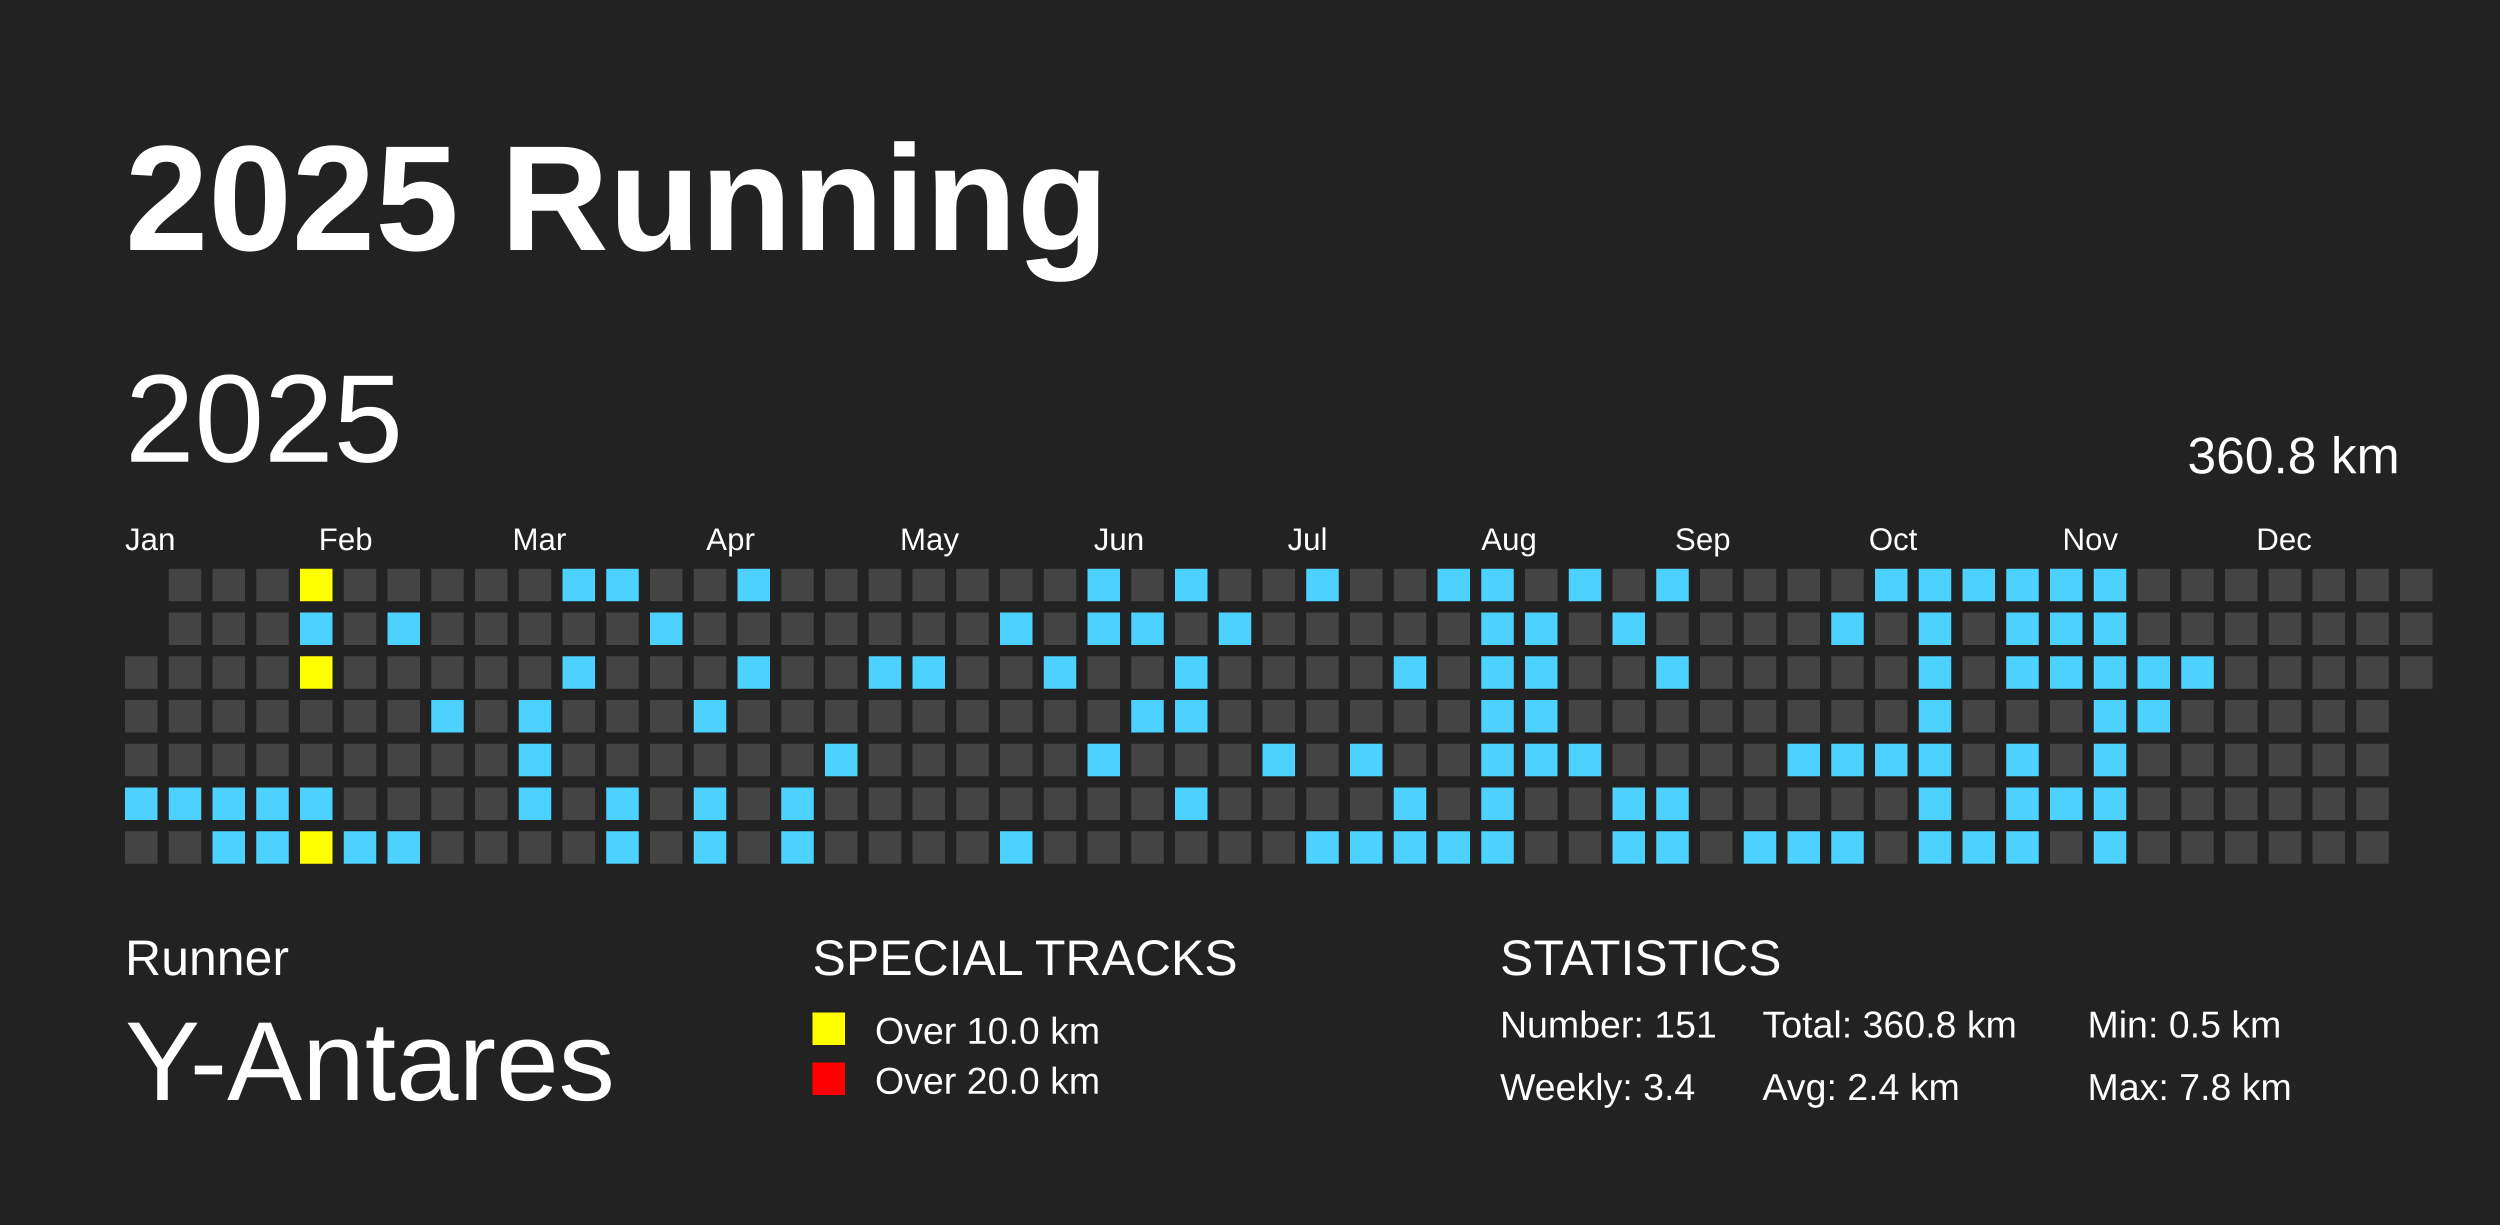
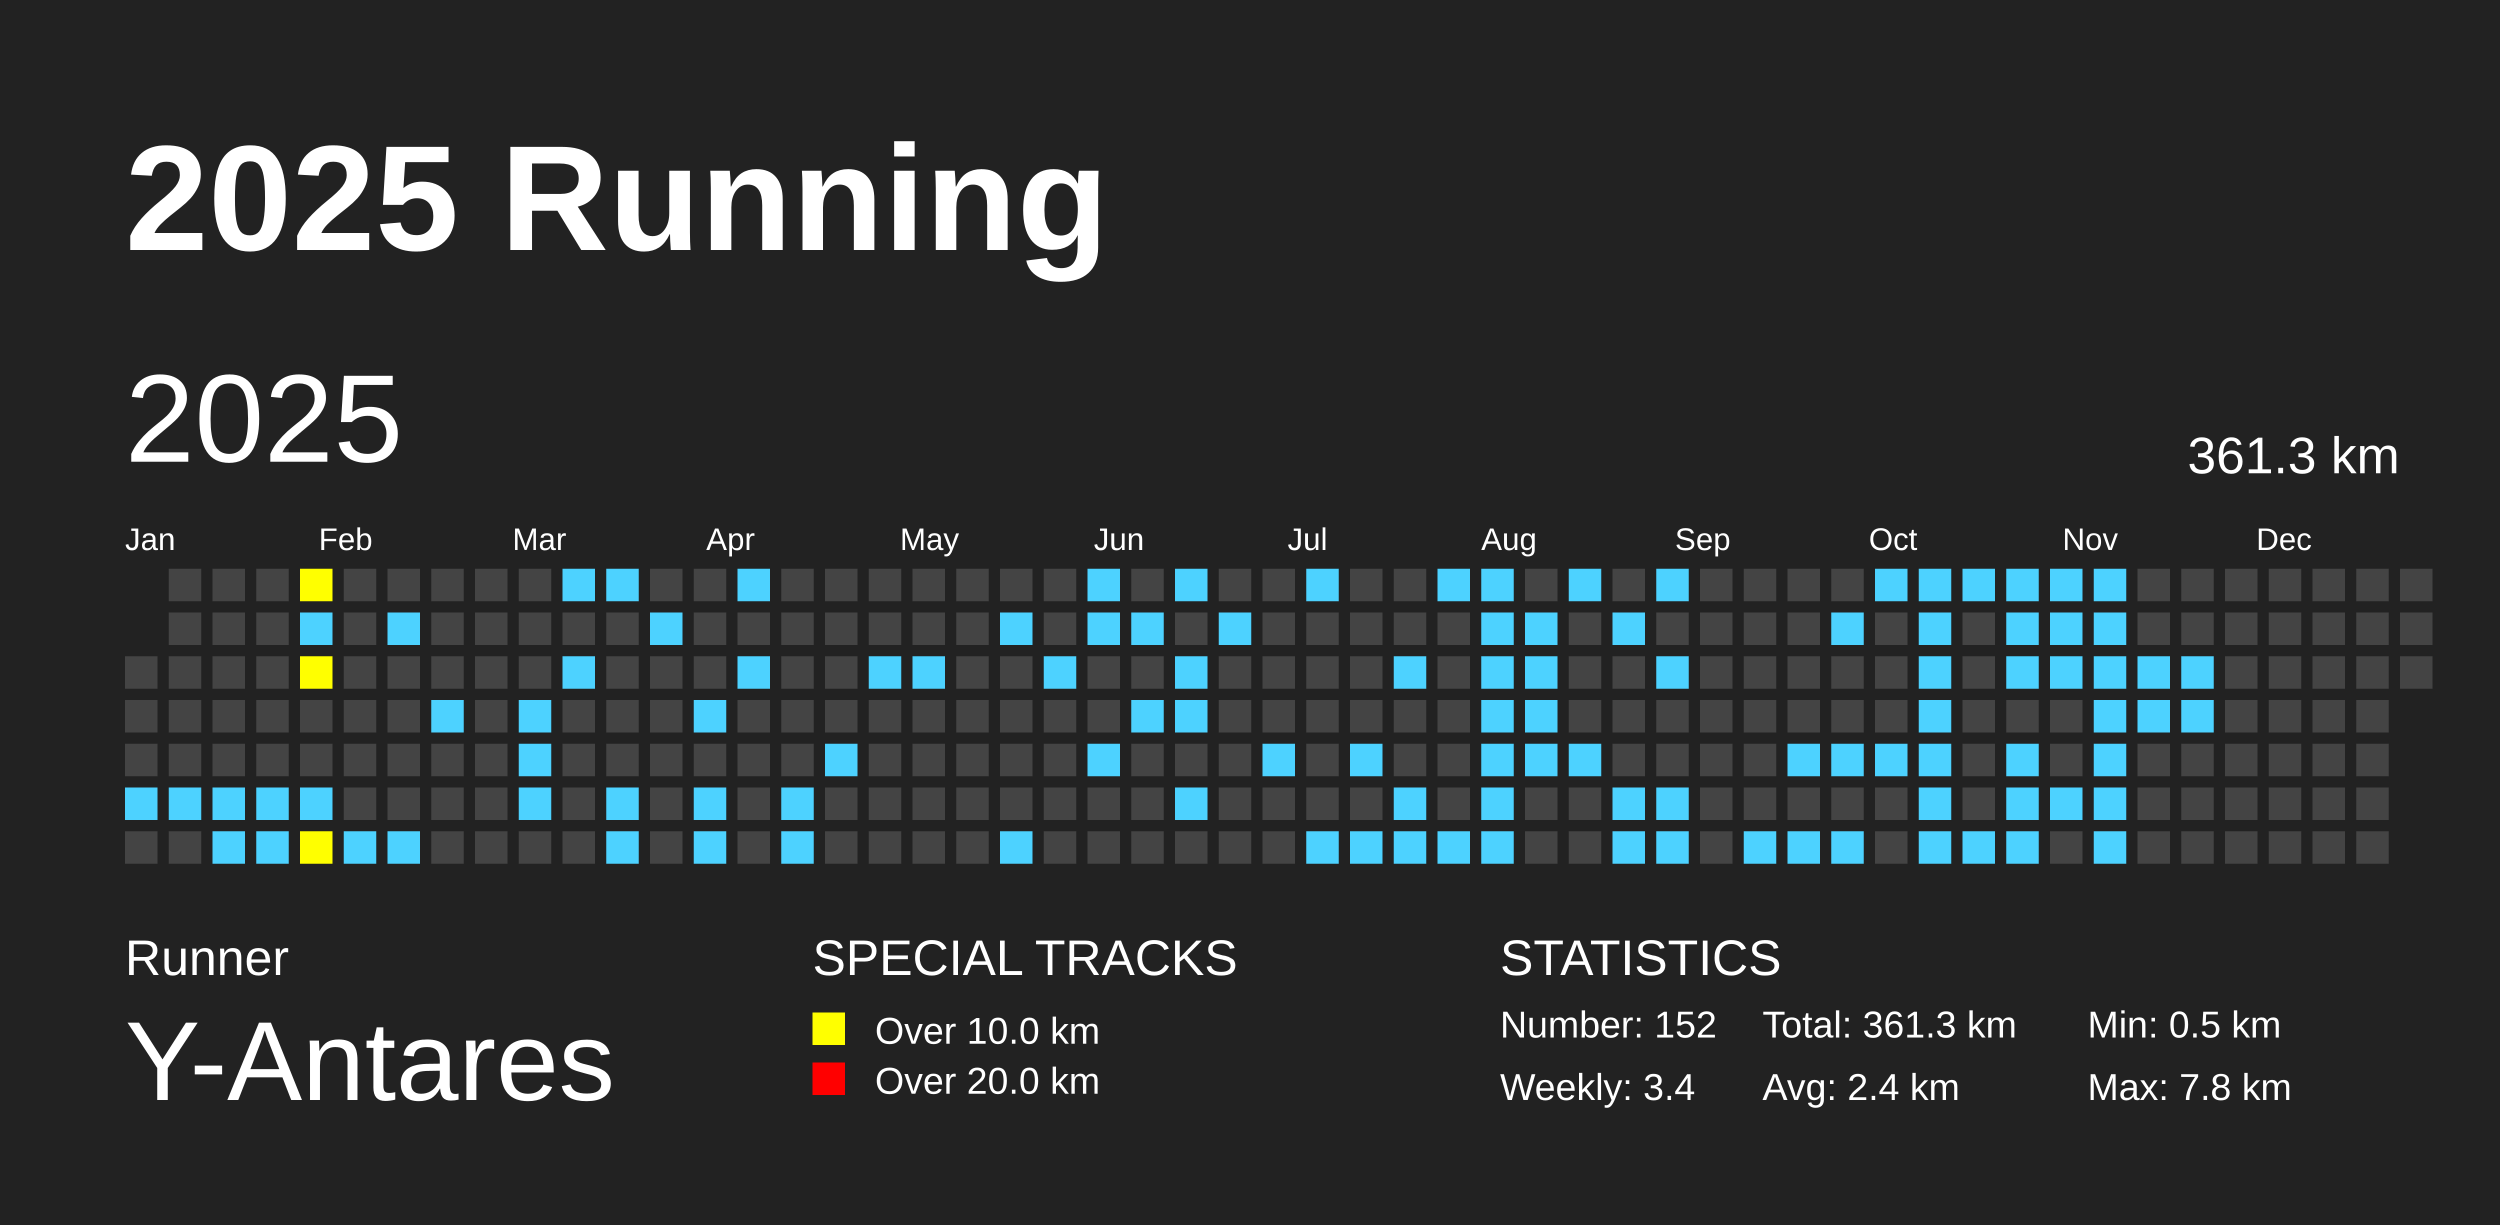
<svg xmlns="http://www.w3.org/2000/svg" baseProfile="full" height="98mm" version="1.1" viewBox="0,0,200,98" width="200mm">
  <defs />
  <rect fill="#222222" height="98" width="200" x="0" y="0" />
  <text fill="#FFFFFF" style="font-size:12px; font-family:Arial; font-weight:bold;" x="10" y="20">2025 Running</text>
  <text fill="#FFFFFF" style="font-size:4px; font-family:Arial" x="10" y="78">Runner</text>
  <text fill="#FFFFFF" style="font-size:9px; font-family:Arial" x="10" y="88">Y-Antares</text>
  <text fill="#FFFFFF" style="font-size:4px; font-family:Arial" x="65" y="78">SPECIAL TRACKS</text>
  <rect fill="yellow" height="2.6" width="2.6" x="65" y="81" />
  <text fill="#FFFFFF" style="font-size:3px; font-family:Arial" x="70" y="83.5">Over 10.0 km</text>
  <rect fill="red" height="2.6" width="2.6" x="65" y="85" />
  <text fill="#FFFFFF" style="font-size:3px; font-family:Arial" x="70" y="87.5">Over 20.0 km</text>
  <text fill="#FFFFFF" style="font-size:4px; font-family:Arial" x="120" y="78">STATISTICS</text>
-   <text fill="#FFFFFF" style="font-size:3px; font-family:Arial" x="120" y="83">Number: 151</text>
+   <text fill="#FFFFFF" style="font-size:3px; font-family:Arial" x="120" y="83">Number: 152</text>
  <text fill="#FFFFFF" style="font-size:3px; font-family:Arial" x="120" y="88">Weekly: 3.4</text>
-   <text fill="#FFFFFF" style="font-size:3px; font-family:Arial" x="141" y="83">Total: 360.8 km</text>
+   <text fill="#FFFFFF" style="font-size:3px; font-family:Arial" x="141" y="83">Total: 361.3 km</text>
  <text fill="#FFFFFF" style="font-size:3px; font-family:Arial" x="141" y="88">Avg: 2.4 km</text>
  <text fill="#FFFFFF" style="font-size:3px; font-family:Arial" x="167" y="83">Min: 0.5 km</text>
  <text fill="#FFFFFF" style="font-size:3px; font-family:Arial" x="167" y="88">Max: 7.8 km</text>
  <text dominant-baseline="hanging" fill="#FFFFFF" style="font-size:10.0px; font-family:Arial;" x="10" y="30">2025</text>
-   <text dominant-baseline="hanging" fill="#FFFFFF" style="font-size:4.125px; font-family:Arial;" x="175" y="35">360.8 km</text>
+   <text dominant-baseline="hanging" fill="#FFFFFF" style="font-size:4.125px; font-family:Arial;" x="175" y="35">361.3 km</text>
  <text fill="#FFFFFF" style="font-size:2.5px; font-family:Arial" x="10.0" y="44">Jan</text>
  <text fill="#FFFFFF" style="font-size:2.5px; font-family:Arial" x="25.5" y="44">Feb</text>
  <text fill="#FFFFFF" style="font-size:2.5px; font-family:Arial" x="41.0" y="44">Mar</text>
  <text fill="#FFFFFF" style="font-size:2.5px; font-family:Arial" x="56.5" y="44">Apr</text>
  <text fill="#FFFFFF" style="font-size:2.5px; font-family:Arial" x="72.0" y="44">May</text>
  <text fill="#FFFFFF" style="font-size:2.5px; font-family:Arial" x="87.5" y="44">Jun</text>
  <text fill="#FFFFFF" style="font-size:2.5px; font-family:Arial" x="103.0" y="44">Jul</text>
  <text fill="#FFFFFF" style="font-size:2.5px; font-family:Arial" x="118.5" y="44">Aug</text>
  <text fill="#FFFFFF" style="font-size:2.5px; font-family:Arial" x="134.0" y="44">Sep</text>
  <text fill="#FFFFFF" style="font-size:2.5px; font-family:Arial" x="149.5" y="44">Oct</text>
  <text fill="#FFFFFF" style="font-size:2.5px; font-family:Arial" x="165.0" y="44">Nov</text>
  <text fill="#FFFFFF" style="font-size:2.5px; font-family:Arial" x="180.5" y="44">Dec</text>
  <rect fill="#444444" height="2.6" width="2.6" x="10.0" y="52.5" />
  <rect fill="#444444" height="2.6" width="2.6" x="10.0" y="56.0" />
  <rect fill="#444444" height="2.6" width="2.6" x="10.0" y="59.5" />
  <rect fill="#4DD2FF" height="2.6" width="2.6" x="10.0" y="63.0" />
  <rect fill="#444444" height="2.6" width="2.6" x="10.0" y="66.5" />
  <rect fill="#444444" height="2.6" width="2.6" x="13.5" y="45.5" />
  <rect fill="#444444" height="2.6" width="2.6" x="13.5" y="49.0" />
  <rect fill="#444444" height="2.6" width="2.6" x="13.5" y="52.5" />
  <rect fill="#444444" height="2.6" width="2.6" x="13.5" y="56.0" />
  <rect fill="#444444" height="2.6" width="2.6" x="13.5" y="59.5" />
  <rect fill="#4DD2FF" height="2.6" width="2.6" x="13.5" y="63.0" />
  <rect fill="#444444" height="2.6" width="2.6" x="13.5" y="66.5" />
  <rect fill="#444444" height="2.6" width="2.6" x="17.0" y="45.5" />
  <rect fill="#444444" height="2.6" width="2.6" x="17.0" y="49.0" />
  <rect fill="#444444" height="2.6" width="2.6" x="17.0" y="52.5" />
  <rect fill="#444444" height="2.6" width="2.6" x="17.0" y="56.0" />
  <rect fill="#444444" height="2.6" width="2.6" x="17.0" y="59.5" />
  <rect fill="#4DD2FF" height="2.6" width="2.6" x="17.0" y="63.0" />
  <rect fill="#4DD2FF" height="2.6" width="2.6" x="17.0" y="66.5" />
  <rect fill="#444444" height="2.6" width="2.6" x="20.5" y="45.5" />
  <rect fill="#444444" height="2.6" width="2.6" x="20.5" y="49.0" />
  <rect fill="#444444" height="2.6" width="2.6" x="20.5" y="52.5" />
  <rect fill="#444444" height="2.6" width="2.6" x="20.5" y="56.0" />
  <rect fill="#444444" height="2.6" width="2.6" x="20.5" y="59.5" />
  <rect fill="#4DD2FF" height="2.6" width="2.6" x="20.5" y="63.0" />
  <rect fill="#4DD2FF" height="2.6" width="2.6" x="20.5" y="66.5" />
  <rect fill="yellow" height="2.6" width="2.6" x="24.0" y="45.5" />
  <rect fill="#4DD2FF" height="2.6" width="2.6" x="24.0" y="49.0" />
  <rect fill="yellow" height="2.6" width="2.6" x="24.0" y="52.5" />
  <rect fill="#444444" height="2.6" width="2.6" x="24.0" y="56.0" />
  <rect fill="#444444" height="2.6" width="2.6" x="24.0" y="59.5" />
  <rect fill="#4DD2FF" height="2.6" width="2.6" x="24.0" y="63.0" />
  <rect fill="yellow" height="2.6" width="2.6" x="24.0" y="66.5" />
  <rect fill="#444444" height="2.6" width="2.6" x="27.5" y="45.5" />
  <rect fill="#444444" height="2.6" width="2.6" x="27.5" y="49.0" />
  <rect fill="#444444" height="2.6" width="2.6" x="27.5" y="52.5" />
  <rect fill="#444444" height="2.6" width="2.6" x="27.5" y="56.0" />
  <rect fill="#444444" height="2.6" width="2.6" x="27.5" y="59.5" />
  <rect fill="#444444" height="2.6" width="2.6" x="27.5" y="63.0" />
  <rect fill="#4DD2FF" height="2.6" width="2.6" x="27.5" y="66.5" />
  <rect fill="#444444" height="2.6" width="2.6" x="31.0" y="45.5" />
  <rect fill="#4DD2FF" height="2.6" width="2.6" x="31.0" y="49.0" />
  <rect fill="#444444" height="2.6" width="2.6" x="31.0" y="52.5" />
  <rect fill="#444444" height="2.6" width="2.6" x="31.0" y="56.0" />
  <rect fill="#444444" height="2.6" width="2.6" x="31.0" y="59.5" />
  <rect fill="#444444" height="2.6" width="2.6" x="31.0" y="63.0" />
  <rect fill="#4DD2FF" height="2.6" width="2.6" x="31.0" y="66.5" />
  <rect fill="#444444" height="2.6" width="2.6" x="34.5" y="45.5" />
  <rect fill="#444444" height="2.6" width="2.6" x="34.5" y="49.0" />
  <rect fill="#444444" height="2.6" width="2.6" x="34.5" y="52.5" />
  <rect fill="#4DD2FF" height="2.6" width="2.6" x="34.5" y="56.0" />
  <rect fill="#444444" height="2.6" width="2.6" x="34.5" y="59.5" />
  <rect fill="#444444" height="2.6" width="2.6" x="34.5" y="63.0" />
  <rect fill="#444444" height="2.6" width="2.6" x="34.5" y="66.5" />
  <rect fill="#444444" height="2.6" width="2.6" x="38.0" y="45.5" />
  <rect fill="#444444" height="2.6" width="2.6" x="38.0" y="49.0" />
  <rect fill="#444444" height="2.6" width="2.6" x="38.0" y="52.5" />
  <rect fill="#444444" height="2.6" width="2.6" x="38.0" y="56.0" />
  <rect fill="#444444" height="2.6" width="2.6" x="38.0" y="59.5" />
  <rect fill="#444444" height="2.6" width="2.6" x="38.0" y="63.0" />
  <rect fill="#444444" height="2.6" width="2.6" x="38.0" y="66.5" />
  <rect fill="#444444" height="2.6" width="2.6" x="41.5" y="45.5" />
  <rect fill="#444444" height="2.6" width="2.6" x="41.5" y="49.0" />
  <rect fill="#444444" height="2.6" width="2.6" x="41.5" y="52.5" />
  <rect fill="#4DD2FF" height="2.6" width="2.6" x="41.5" y="56.0" />
  <rect fill="#4DD2FF" height="2.6" width="2.6" x="41.5" y="59.5" />
  <rect fill="#4DD2FF" height="2.6" width="2.6" x="41.5" y="63.0" />
  <rect fill="#444444" height="2.6" width="2.6" x="41.5" y="66.5" />
  <rect fill="#4DD2FF" height="2.6" width="2.6" x="45.0" y="45.5" />
  <rect fill="#444444" height="2.6" width="2.6" x="45.0" y="49.0" />
  <rect fill="#4DD2FF" height="2.6" width="2.6" x="45.0" y="52.5" />
  <rect fill="#444444" height="2.6" width="2.6" x="45.0" y="56.0" />
  <rect fill="#444444" height="2.6" width="2.6" x="45.0" y="59.5" />
  <rect fill="#444444" height="2.6" width="2.6" x="45.0" y="63.0" />
  <rect fill="#444444" height="2.6" width="2.6" x="45.0" y="66.5" />
  <rect fill="#4DD2FF" height="2.6" width="2.6" x="48.5" y="45.5" />
  <rect fill="#444444" height="2.6" width="2.6" x="48.5" y="49.0" />
  <rect fill="#444444" height="2.6" width="2.6" x="48.5" y="52.5" />
  <rect fill="#444444" height="2.6" width="2.6" x="48.5" y="56.0" />
  <rect fill="#444444" height="2.6" width="2.6" x="48.5" y="59.5" />
  <rect fill="#4DD2FF" height="2.6" width="2.6" x="48.5" y="63.0" />
  <rect fill="#4DD2FF" height="2.6" width="2.6" x="48.5" y="66.5" />
  <rect fill="#444444" height="2.6" width="2.6" x="52.0" y="45.5" />
  <rect fill="#4DD2FF" height="2.6" width="2.6" x="52.0" y="49.0" />
  <rect fill="#444444" height="2.6" width="2.6" x="52.0" y="52.5" />
  <rect fill="#444444" height="2.6" width="2.6" x="52.0" y="56.0" />
  <rect fill="#444444" height="2.6" width="2.6" x="52.0" y="59.5" />
  <rect fill="#444444" height="2.6" width="2.6" x="52.0" y="63.0" />
  <rect fill="#444444" height="2.6" width="2.6" x="52.0" y="66.5" />
  <rect fill="#444444" height="2.6" width="2.6" x="55.5" y="45.5" />
  <rect fill="#444444" height="2.6" width="2.6" x="55.5" y="49.0" />
  <rect fill="#444444" height="2.6" width="2.6" x="55.5" y="52.5" />
  <rect fill="#4DD2FF" height="2.6" width="2.6" x="55.5" y="56.0" />
  <rect fill="#444444" height="2.6" width="2.6" x="55.5" y="59.5" />
  <rect fill="#4DD2FF" height="2.6" width="2.6" x="55.5" y="63.0" />
  <rect fill="#4DD2FF" height="2.6" width="2.6" x="55.5" y="66.5" />
  <rect fill="#4DD2FF" height="2.6" width="2.6" x="59.0" y="45.5" />
  <rect fill="#444444" height="2.6" width="2.6" x="59.0" y="49.0" />
  <rect fill="#4DD2FF" height="2.6" width="2.6" x="59.0" y="52.5" />
  <rect fill="#444444" height="2.6" width="2.6" x="59.0" y="56.0" />
  <rect fill="#444444" height="2.6" width="2.6" x="59.0" y="59.5" />
  <rect fill="#444444" height="2.6" width="2.6" x="59.0" y="63.0" />
  <rect fill="#444444" height="2.6" width="2.6" x="59.0" y="66.5" />
  <rect fill="#444444" height="2.6" width="2.6" x="62.5" y="45.5" />
  <rect fill="#444444" height="2.6" width="2.6" x="62.5" y="49.0" />
  <rect fill="#444444" height="2.6" width="2.6" x="62.5" y="52.5" />
  <rect fill="#444444" height="2.6" width="2.6" x="62.5" y="56.0" />
  <rect fill="#444444" height="2.6" width="2.6" x="62.5" y="59.5" />
  <rect fill="#4DD2FF" height="2.6" width="2.6" x="62.5" y="63.0" />
  <rect fill="#4DD2FF" height="2.6" width="2.6" x="62.5" y="66.5" />
  <rect fill="#444444" height="2.6" width="2.6" x="66.0" y="45.5" />
  <rect fill="#444444" height="2.6" width="2.6" x="66.0" y="49.0" />
  <rect fill="#444444" height="2.6" width="2.6" x="66.0" y="52.5" />
  <rect fill="#444444" height="2.6" width="2.6" x="66.0" y="56.0" />
  <rect fill="#4DD2FF" height="2.6" width="2.6" x="66.0" y="59.5" />
  <rect fill="#444444" height="2.6" width="2.6" x="66.0" y="63.0" />
  <rect fill="#444444" height="2.6" width="2.6" x="66.0" y="66.5" />
  <rect fill="#444444" height="2.6" width="2.6" x="69.5" y="45.5" />
  <rect fill="#444444" height="2.6" width="2.6" x="69.5" y="49.0" />
  <rect fill="#4DD2FF" height="2.6" width="2.6" x="69.5" y="52.5" />
  <rect fill="#444444" height="2.6" width="2.6" x="69.5" y="56.0" />
  <rect fill="#444444" height="2.6" width="2.6" x="69.5" y="59.5" />
  <rect fill="#444444" height="2.6" width="2.6" x="69.5" y="63.0" />
  <rect fill="#444444" height="2.6" width="2.6" x="69.5" y="66.5" />
  <rect fill="#444444" height="2.6" width="2.6" x="73.0" y="45.5" />
  <rect fill="#444444" height="2.6" width="2.6" x="73.0" y="49.0" />
  <rect fill="#4DD2FF" height="2.6" width="2.6" x="73.0" y="52.5" />
  <rect fill="#444444" height="2.6" width="2.6" x="73.0" y="56.0" />
  <rect fill="#444444" height="2.6" width="2.6" x="73.0" y="59.5" />
  <rect fill="#444444" height="2.6" width="2.6" x="73.0" y="63.0" />
  <rect fill="#444444" height="2.6" width="2.6" x="73.0" y="66.5" />
  <rect fill="#444444" height="2.6" width="2.6" x="76.5" y="45.5" />
  <rect fill="#444444" height="2.6" width="2.6" x="76.5" y="49.0" />
  <rect fill="#444444" height="2.6" width="2.6" x="76.5" y="52.5" />
  <rect fill="#444444" height="2.6" width="2.6" x="76.5" y="56.0" />
  <rect fill="#444444" height="2.6" width="2.6" x="76.5" y="59.5" />
  <rect fill="#444444" height="2.6" width="2.6" x="76.5" y="63.0" />
  <rect fill="#444444" height="2.6" width="2.6" x="76.5" y="66.5" />
  <rect fill="#444444" height="2.6" width="2.6" x="80.0" y="45.5" />
  <rect fill="#4DD2FF" height="2.6" width="2.6" x="80.0" y="49.0" />
  <rect fill="#444444" height="2.6" width="2.6" x="80.0" y="52.5" />
  <rect fill="#444444" height="2.6" width="2.6" x="80.0" y="56.0" />
  <rect fill="#444444" height="2.6" width="2.6" x="80.0" y="59.5" />
  <rect fill="#444444" height="2.6" width="2.6" x="80.0" y="63.0" />
  <rect fill="#4DD2FF" height="2.6" width="2.6" x="80.0" y="66.5" />
  <rect fill="#444444" height="2.6" width="2.6" x="83.5" y="45.5" />
  <rect fill="#444444" height="2.6" width="2.6" x="83.5" y="49.0" />
  <rect fill="#4DD2FF" height="2.6" width="2.6" x="83.5" y="52.5" />
  <rect fill="#444444" height="2.6" width="2.6" x="83.5" y="56.0" />
  <rect fill="#444444" height="2.6" width="2.6" x="83.5" y="59.5" />
  <rect fill="#444444" height="2.6" width="2.6" x="83.5" y="63.0" />
  <rect fill="#444444" height="2.6" width="2.6" x="83.5" y="66.5" />
  <rect fill="#4DD2FF" height="2.6" width="2.6" x="87.0" y="45.5" />
  <rect fill="#4DD2FF" height="2.6" width="2.6" x="87.0" y="49.0" />
  <rect fill="#444444" height="2.6" width="2.6" x="87.0" y="52.5" />
  <rect fill="#444444" height="2.6" width="2.6" x="87.0" y="56.0" />
  <rect fill="#4DD2FF" height="2.6" width="2.6" x="87.0" y="59.5" />
  <rect fill="#444444" height="2.6" width="2.6" x="87.0" y="63.0" />
  <rect fill="#444444" height="2.6" width="2.6" x="87.0" y="66.5" />
  <rect fill="#444444" height="2.6" width="2.6" x="90.5" y="45.5" />
  <rect fill="#4DD2FF" height="2.6" width="2.6" x="90.5" y="49.0" />
  <rect fill="#444444" height="2.6" width="2.6" x="90.5" y="52.5" />
  <rect fill="#4DD2FF" height="2.6" width="2.6" x="90.5" y="56.0" />
  <rect fill="#444444" height="2.6" width="2.6" x="90.5" y="59.5" />
  <rect fill="#444444" height="2.6" width="2.6" x="90.5" y="63.0" />
  <rect fill="#444444" height="2.6" width="2.6" x="90.5" y="66.5" />
  <rect fill="#4DD2FF" height="2.6" width="2.6" x="94.0" y="45.5" />
  <rect fill="#444444" height="2.6" width="2.6" x="94.0" y="49.0" />
  <rect fill="#4DD2FF" height="2.6" width="2.6" x="94.0" y="52.5" />
  <rect fill="#4DD2FF" height="2.6" width="2.6" x="94.0" y="56.0" />
  <rect fill="#444444" height="2.6" width="2.6" x="94.0" y="59.5" />
  <rect fill="#4DD2FF" height="2.6" width="2.6" x="94.0" y="63.0" />
  <rect fill="#444444" height="2.6" width="2.6" x="94.0" y="66.5" />
  <rect fill="#444444" height="2.6" width="2.6" x="97.5" y="45.5" />
  <rect fill="#4DD2FF" height="2.6" width="2.6" x="97.5" y="49.0" />
  <rect fill="#444444" height="2.6" width="2.6" x="97.5" y="52.5" />
  <rect fill="#444444" height="2.6" width="2.6" x="97.5" y="56.0" />
  <rect fill="#444444" height="2.6" width="2.6" x="97.5" y="59.5" />
  <rect fill="#444444" height="2.6" width="2.6" x="97.5" y="63.0" />
  <rect fill="#444444" height="2.6" width="2.6" x="97.5" y="66.5" />
  <rect fill="#444444" height="2.6" width="2.6" x="101.0" y="45.5" />
  <rect fill="#444444" height="2.6" width="2.6" x="101.0" y="49.0" />
  <rect fill="#444444" height="2.6" width="2.6" x="101.0" y="52.5" />
  <rect fill="#444444" height="2.6" width="2.6" x="101.0" y="56.0" />
  <rect fill="#4DD2FF" height="2.6" width="2.6" x="101.0" y="59.5" />
  <rect fill="#444444" height="2.6" width="2.6" x="101.0" y="63.0" />
  <rect fill="#444444" height="2.6" width="2.6" x="101.0" y="66.5" />
  <rect fill="#4DD2FF" height="2.6" width="2.6" x="104.5" y="45.5" />
  <rect fill="#444444" height="2.6" width="2.6" x="104.5" y="49.0" />
  <rect fill="#444444" height="2.6" width="2.6" x="104.5" y="52.5" />
  <rect fill="#444444" height="2.6" width="2.6" x="104.5" y="56.0" />
  <rect fill="#444444" height="2.6" width="2.6" x="104.5" y="59.5" />
  <rect fill="#444444" height="2.6" width="2.6" x="104.5" y="63.0" />
  <rect fill="#4DD2FF" height="2.6" width="2.6" x="104.5" y="66.5" />
  <rect fill="#444444" height="2.6" width="2.6" x="108.0" y="45.5" />
  <rect fill="#444444" height="2.6" width="2.6" x="108.0" y="49.0" />
  <rect fill="#444444" height="2.6" width="2.6" x="108.0" y="52.5" />
  <rect fill="#444444" height="2.6" width="2.6" x="108.0" y="56.0" />
  <rect fill="#4DD2FF" height="2.6" width="2.6" x="108.0" y="59.5" />
  <rect fill="#444444" height="2.6" width="2.6" x="108.0" y="63.0" />
  <rect fill="#4DD2FF" height="2.6" width="2.6" x="108.0" y="66.5" />
  <rect fill="#444444" height="2.6" width="2.6" x="111.5" y="45.5" />
  <rect fill="#444444" height="2.6" width="2.6" x="111.5" y="49.0" />
  <rect fill="#4DD2FF" height="2.6" width="2.6" x="111.5" y="52.5" />
  <rect fill="#444444" height="2.6" width="2.6" x="111.5" y="56.0" />
  <rect fill="#444444" height="2.6" width="2.6" x="111.5" y="59.5" />
  <rect fill="#4DD2FF" height="2.6" width="2.6" x="111.5" y="63.0" />
  <rect fill="#4DD2FF" height="2.6" width="2.6" x="111.5" y="66.5" />
  <rect fill="#4DD2FF" height="2.6" width="2.6" x="115.0" y="45.5" />
  <rect fill="#444444" height="2.6" width="2.6" x="115.0" y="49.0" />
  <rect fill="#444444" height="2.6" width="2.6" x="115.0" y="52.5" />
  <rect fill="#444444" height="2.6" width="2.6" x="115.0" y="56.0" />
  <rect fill="#444444" height="2.6" width="2.6" x="115.0" y="59.5" />
  <rect fill="#444444" height="2.6" width="2.6" x="115.0" y="63.0" />
  <rect fill="#4DD2FF" height="2.6" width="2.6" x="115.0" y="66.5" />
  <rect fill="#4DD2FF" height="2.6" width="2.6" x="118.5" y="45.5" />
  <rect fill="#4DD2FF" height="2.6" width="2.6" x="118.5" y="49.0" />
  <rect fill="#4DD2FF" height="2.6" width="2.6" x="118.5" y="52.5" />
  <rect fill="#4DD2FF" height="2.6" width="2.6" x="118.5" y="56.0" />
  <rect fill="#4DD2FF" height="2.6" width="2.6" x="118.5" y="59.5" />
  <rect fill="#4DD2FF" height="2.6" width="2.6" x="118.5" y="63.0" />
  <rect fill="#4DD2FF" height="2.6" width="2.6" x="118.5" y="66.5" />
  <rect fill="#444444" height="2.6" width="2.6" x="122.0" y="45.5" />
  <rect fill="#4DD2FF" height="2.6" width="2.6" x="122.0" y="49.0" />
  <rect fill="#4DD2FF" height="2.6" width="2.6" x="122.0" y="52.5" />
  <rect fill="#4DD2FF" height="2.6" width="2.6" x="122.0" y="56.0" />
  <rect fill="#4DD2FF" height="2.6" width="2.6" x="122.0" y="59.5" />
  <rect fill="#444444" height="2.6" width="2.6" x="122.0" y="63.0" />
  <rect fill="#444444" height="2.6" width="2.6" x="122.0" y="66.5" />
  <rect fill="#4DD2FF" height="2.6" width="2.6" x="125.5" y="45.5" />
  <rect fill="#444444" height="2.6" width="2.6" x="125.5" y="49.0" />
  <rect fill="#444444" height="2.6" width="2.6" x="125.5" y="52.5" />
  <rect fill="#444444" height="2.6" width="2.6" x="125.5" y="56.0" />
  <rect fill="#4DD2FF" height="2.6" width="2.6" x="125.5" y="59.5" />
  <rect fill="#444444" height="2.6" width="2.6" x="125.5" y="63.0" />
  <rect fill="#444444" height="2.6" width="2.6" x="125.5" y="66.5" />
  <rect fill="#444444" height="2.6" width="2.6" x="129.0" y="45.5" />
  <rect fill="#4DD2FF" height="2.6" width="2.6" x="129.0" y="49.0" />
  <rect fill="#444444" height="2.6" width="2.6" x="129.0" y="52.5" />
  <rect fill="#444444" height="2.6" width="2.6" x="129.0" y="56.0" />
  <rect fill="#444444" height="2.6" width="2.6" x="129.0" y="59.5" />
  <rect fill="#4DD2FF" height="2.6" width="2.6" x="129.0" y="63.0" />
  <rect fill="#4DD2FF" height="2.6" width="2.6" x="129.0" y="66.5" />
  <rect fill="#4DD2FF" height="2.6" width="2.6" x="132.5" y="45.5" />
  <rect fill="#444444" height="2.6" width="2.6" x="132.5" y="49.0" />
  <rect fill="#4DD2FF" height="2.6" width="2.6" x="132.5" y="52.5" />
  <rect fill="#444444" height="2.6" width="2.6" x="132.5" y="56.0" />
  <rect fill="#444444" height="2.6" width="2.6" x="132.5" y="59.5" />
  <rect fill="#4DD2FF" height="2.6" width="2.6" x="132.5" y="63.0" />
  <rect fill="#4DD2FF" height="2.6" width="2.6" x="132.5" y="66.5" />
  <rect fill="#444444" height="2.6" width="2.6" x="136.0" y="45.5" />
  <rect fill="#444444" height="2.6" width="2.6" x="136.0" y="49.0" />
  <rect fill="#444444" height="2.6" width="2.6" x="136.0" y="52.5" />
  <rect fill="#444444" height="2.6" width="2.6" x="136.0" y="56.0" />
  <rect fill="#444444" height="2.6" width="2.6" x="136.0" y="59.5" />
  <rect fill="#444444" height="2.6" width="2.6" x="136.0" y="63.0" />
  <rect fill="#444444" height="2.6" width="2.6" x="136.0" y="66.5" />
  <rect fill="#444444" height="2.6" width="2.6" x="139.5" y="45.5" />
  <rect fill="#444444" height="2.6" width="2.6" x="139.5" y="49.0" />
  <rect fill="#444444" height="2.6" width="2.6" x="139.5" y="52.5" />
  <rect fill="#444444" height="2.6" width="2.6" x="139.5" y="56.0" />
  <rect fill="#444444" height="2.6" width="2.6" x="139.5" y="59.5" />
  <rect fill="#444444" height="2.6" width="2.6" x="139.5" y="63.0" />
  <rect fill="#4DD2FF" height="2.6" width="2.6" x="139.5" y="66.5" />
  <rect fill="#444444" height="2.6" width="2.6" x="143.0" y="45.5" />
  <rect fill="#444444" height="2.6" width="2.6" x="143.0" y="49.0" />
  <rect fill="#444444" height="2.6" width="2.6" x="143.0" y="52.5" />
  <rect fill="#444444" height="2.6" width="2.6" x="143.0" y="56.0" />
  <rect fill="#4DD2FF" height="2.6" width="2.6" x="143.0" y="59.5" />
  <rect fill="#444444" height="2.6" width="2.6" x="143.0" y="63.0" />
  <rect fill="#4DD2FF" height="2.6" width="2.6" x="143.0" y="66.5" />
  <rect fill="#444444" height="2.6" width="2.6" x="146.5" y="45.5" />
  <rect fill="#4DD2FF" height="2.6" width="2.6" x="146.5" y="49.0" />
  <rect fill="#444444" height="2.6" width="2.6" x="146.5" y="52.5" />
  <rect fill="#444444" height="2.6" width="2.6" x="146.5" y="56.0" />
  <rect fill="#4DD2FF" height="2.6" width="2.6" x="146.5" y="59.5" />
  <rect fill="#444444" height="2.6" width="2.6" x="146.5" y="63.0" />
  <rect fill="#4DD2FF" height="2.6" width="2.6" x="146.5" y="66.5" />
  <rect fill="#4DD2FF" height="2.6" width="2.6" x="150.0" y="45.5" />
  <rect fill="#444444" height="2.6" width="2.6" x="150.0" y="49.0" />
  <rect fill="#444444" height="2.6" width="2.6" x="150.0" y="52.5" />
  <rect fill="#444444" height="2.6" width="2.6" x="150.0" y="56.0" />
  <rect fill="#4DD2FF" height="2.6" width="2.6" x="150.0" y="59.5" />
  <rect fill="#444444" height="2.6" width="2.6" x="150.0" y="63.0" />
  <rect fill="#444444" height="2.6" width="2.6" x="150.0" y="66.5" />
  <rect fill="#4DD2FF" height="2.6" width="2.6" x="153.5" y="45.5" />
  <rect fill="#4DD2FF" height="2.6" width="2.6" x="153.5" y="49.0" />
  <rect fill="#4DD2FF" height="2.6" width="2.6" x="153.5" y="52.5" />
  <rect fill="#4DD2FF" height="2.6" width="2.6" x="153.5" y="56.0" />
  <rect fill="#4DD2FF" height="2.6" width="2.6" x="153.5" y="59.5" />
  <rect fill="#4DD2FF" height="2.6" width="2.6" x="153.5" y="63.0" />
  <rect fill="#4DD2FF" height="2.6" width="2.6" x="153.5" y="66.5" />
  <rect fill="#4DD2FF" height="2.6" width="2.6" x="157.0" y="45.5" />
  <rect fill="#444444" height="2.6" width="2.6" x="157.0" y="49.0" />
  <rect fill="#444444" height="2.6" width="2.6" x="157.0" y="52.5" />
  <rect fill="#444444" height="2.6" width="2.6" x="157.0" y="56.0" />
  <rect fill="#444444" height="2.6" width="2.6" x="157.0" y="59.5" />
  <rect fill="#444444" height="2.6" width="2.6" x="157.0" y="63.0" />
  <rect fill="#4DD2FF" height="2.6" width="2.6" x="157.0" y="66.5" />
  <rect fill="#4DD2FF" height="2.6" width="2.6" x="160.5" y="45.5" />
  <rect fill="#4DD2FF" height="2.6" width="2.6" x="160.5" y="49.0" />
  <rect fill="#4DD2FF" height="2.6" width="2.6" x="160.5" y="52.5" />
  <rect fill="#444444" height="2.6" width="2.6" x="160.5" y="56.0" />
  <rect fill="#4DD2FF" height="2.6" width="2.6" x="160.5" y="59.5" />
  <rect fill="#4DD2FF" height="2.6" width="2.6" x="160.5" y="63.0" />
  <rect fill="#4DD2FF" height="2.6" width="2.6" x="160.5" y="66.5" />
  <rect fill="#4DD2FF" height="2.6" width="2.6" x="164.0" y="45.5" />
  <rect fill="#4DD2FF" height="2.6" width="2.6" x="164.0" y="49.0" />
  <rect fill="#4DD2FF" height="2.6" width="2.6" x="164.0" y="52.5" />
  <rect fill="#444444" height="2.6" width="2.6" x="164.0" y="56.0" />
  <rect fill="#444444" height="2.6" width="2.6" x="164.0" y="59.5" />
  <rect fill="#4DD2FF" height="2.6" width="2.6" x="164.0" y="63.0" />
  <rect fill="#444444" height="2.6" width="2.6" x="164.0" y="66.5" />
  <rect fill="#4DD2FF" height="2.6" width="2.6" x="167.5" y="45.5" />
  <rect fill="#4DD2FF" height="2.6" width="2.6" x="167.5" y="49.0" />
  <rect fill="#4DD2FF" height="2.6" width="2.6" x="167.5" y="52.5" />
  <rect fill="#4DD2FF" height="2.6" width="2.6" x="167.5" y="56.0" />
  <rect fill="#4DD2FF" height="2.6" width="2.6" x="167.5" y="59.5" />
  <rect fill="#4DD2FF" height="2.6" width="2.6" x="167.5" y="63.0" />
  <rect fill="#4DD2FF" height="2.6" width="2.6" x="167.5" y="66.5" />
  <rect fill="#444444" height="2.6" width="2.6" x="171.0" y="45.5" />
  <rect fill="#444444" height="2.6" width="2.6" x="171.0" y="49.0" />
  <rect fill="#4DD2FF" height="2.6" width="2.6" x="171.0" y="52.5" />
  <rect fill="#4DD2FF" height="2.6" width="2.6" x="171.0" y="56.0" />
  <rect fill="#444444" height="2.6" width="2.6" x="171.0" y="59.5" />
  <rect fill="#444444" height="2.6" width="2.6" x="171.0" y="63.0" />
  <rect fill="#444444" height="2.6" width="2.6" x="171.0" y="66.5" />
  <rect fill="#444444" height="2.6" width="2.6" x="174.5" y="45.5" />
  <rect fill="#444444" height="2.6" width="2.6" x="174.5" y="49.0" />
  <rect fill="#4DD2FF" height="2.6" width="2.6" x="174.5" y="52.5" />
-   <rect fill="#444444" height="2.6" width="2.6" x="174.5" y="56.0" />
+   <rect fill="#4DD2FF" height="2.6" width="2.6" x="174.5" y="56.0" />
  <rect fill="#444444" height="2.6" width="2.6" x="174.5" y="59.5" />
  <rect fill="#444444" height="2.6" width="2.6" x="174.5" y="63.0" />
  <rect fill="#444444" height="2.6" width="2.6" x="174.5" y="66.5" />
  <rect fill="#444444" height="2.6" width="2.6" x="178.0" y="45.5" />
  <rect fill="#444444" height="2.6" width="2.6" x="178.0" y="49.0" />
  <rect fill="#444444" height="2.6" width="2.6" x="178.0" y="52.5" />
  <rect fill="#444444" height="2.6" width="2.6" x="178.0" y="56.0" />
  <rect fill="#444444" height="2.6" width="2.6" x="178.0" y="59.5" />
  <rect fill="#444444" height="2.6" width="2.6" x="178.0" y="63.0" />
  <rect fill="#444444" height="2.6" width="2.6" x="178.0" y="66.5" />
  <rect fill="#444444" height="2.6" width="2.6" x="181.5" y="45.5" />
  <rect fill="#444444" height="2.6" width="2.6" x="181.5" y="49.0" />
  <rect fill="#444444" height="2.6" width="2.6" x="181.5" y="52.5" />
  <rect fill="#444444" height="2.6" width="2.6" x="181.5" y="56.0" />
  <rect fill="#444444" height="2.6" width="2.6" x="181.5" y="59.5" />
  <rect fill="#444444" height="2.6" width="2.6" x="181.5" y="63.0" />
  <rect fill="#444444" height="2.6" width="2.6" x="181.5" y="66.5" />
  <rect fill="#444444" height="2.6" width="2.6" x="185.0" y="45.5" />
  <rect fill="#444444" height="2.6" width="2.6" x="185.0" y="49.0" />
  <rect fill="#444444" height="2.6" width="2.6" x="185.0" y="52.5" />
  <rect fill="#444444" height="2.6" width="2.6" x="185.0" y="56.0" />
  <rect fill="#444444" height="2.6" width="2.6" x="185.0" y="59.5" />
  <rect fill="#444444" height="2.6" width="2.6" x="185.0" y="63.0" />
  <rect fill="#444444" height="2.6" width="2.6" x="185.0" y="66.5" />
  <rect fill="#444444" height="2.6" width="2.6" x="188.5" y="45.5" />
  <rect fill="#444444" height="2.6" width="2.6" x="188.5" y="49.0" />
  <rect fill="#444444" height="2.6" width="2.6" x="188.5" y="52.5" />
  <rect fill="#444444" height="2.6" width="2.6" x="188.5" y="56.0" />
  <rect fill="#444444" height="2.6" width="2.6" x="188.5" y="59.5" />
  <rect fill="#444444" height="2.6" width="2.6" x="188.5" y="63.0" />
  <rect fill="#444444" height="2.6" width="2.6" x="188.5" y="66.5" />
  <rect fill="#444444" height="2.6" width="2.6" x="192.0" y="45.5" />
  <rect fill="#444444" height="2.6" width="2.6" x="192.0" y="49.0" />
  <rect fill="#444444" height="2.6" width="2.6" x="192.0" y="52.5" />
</svg>
